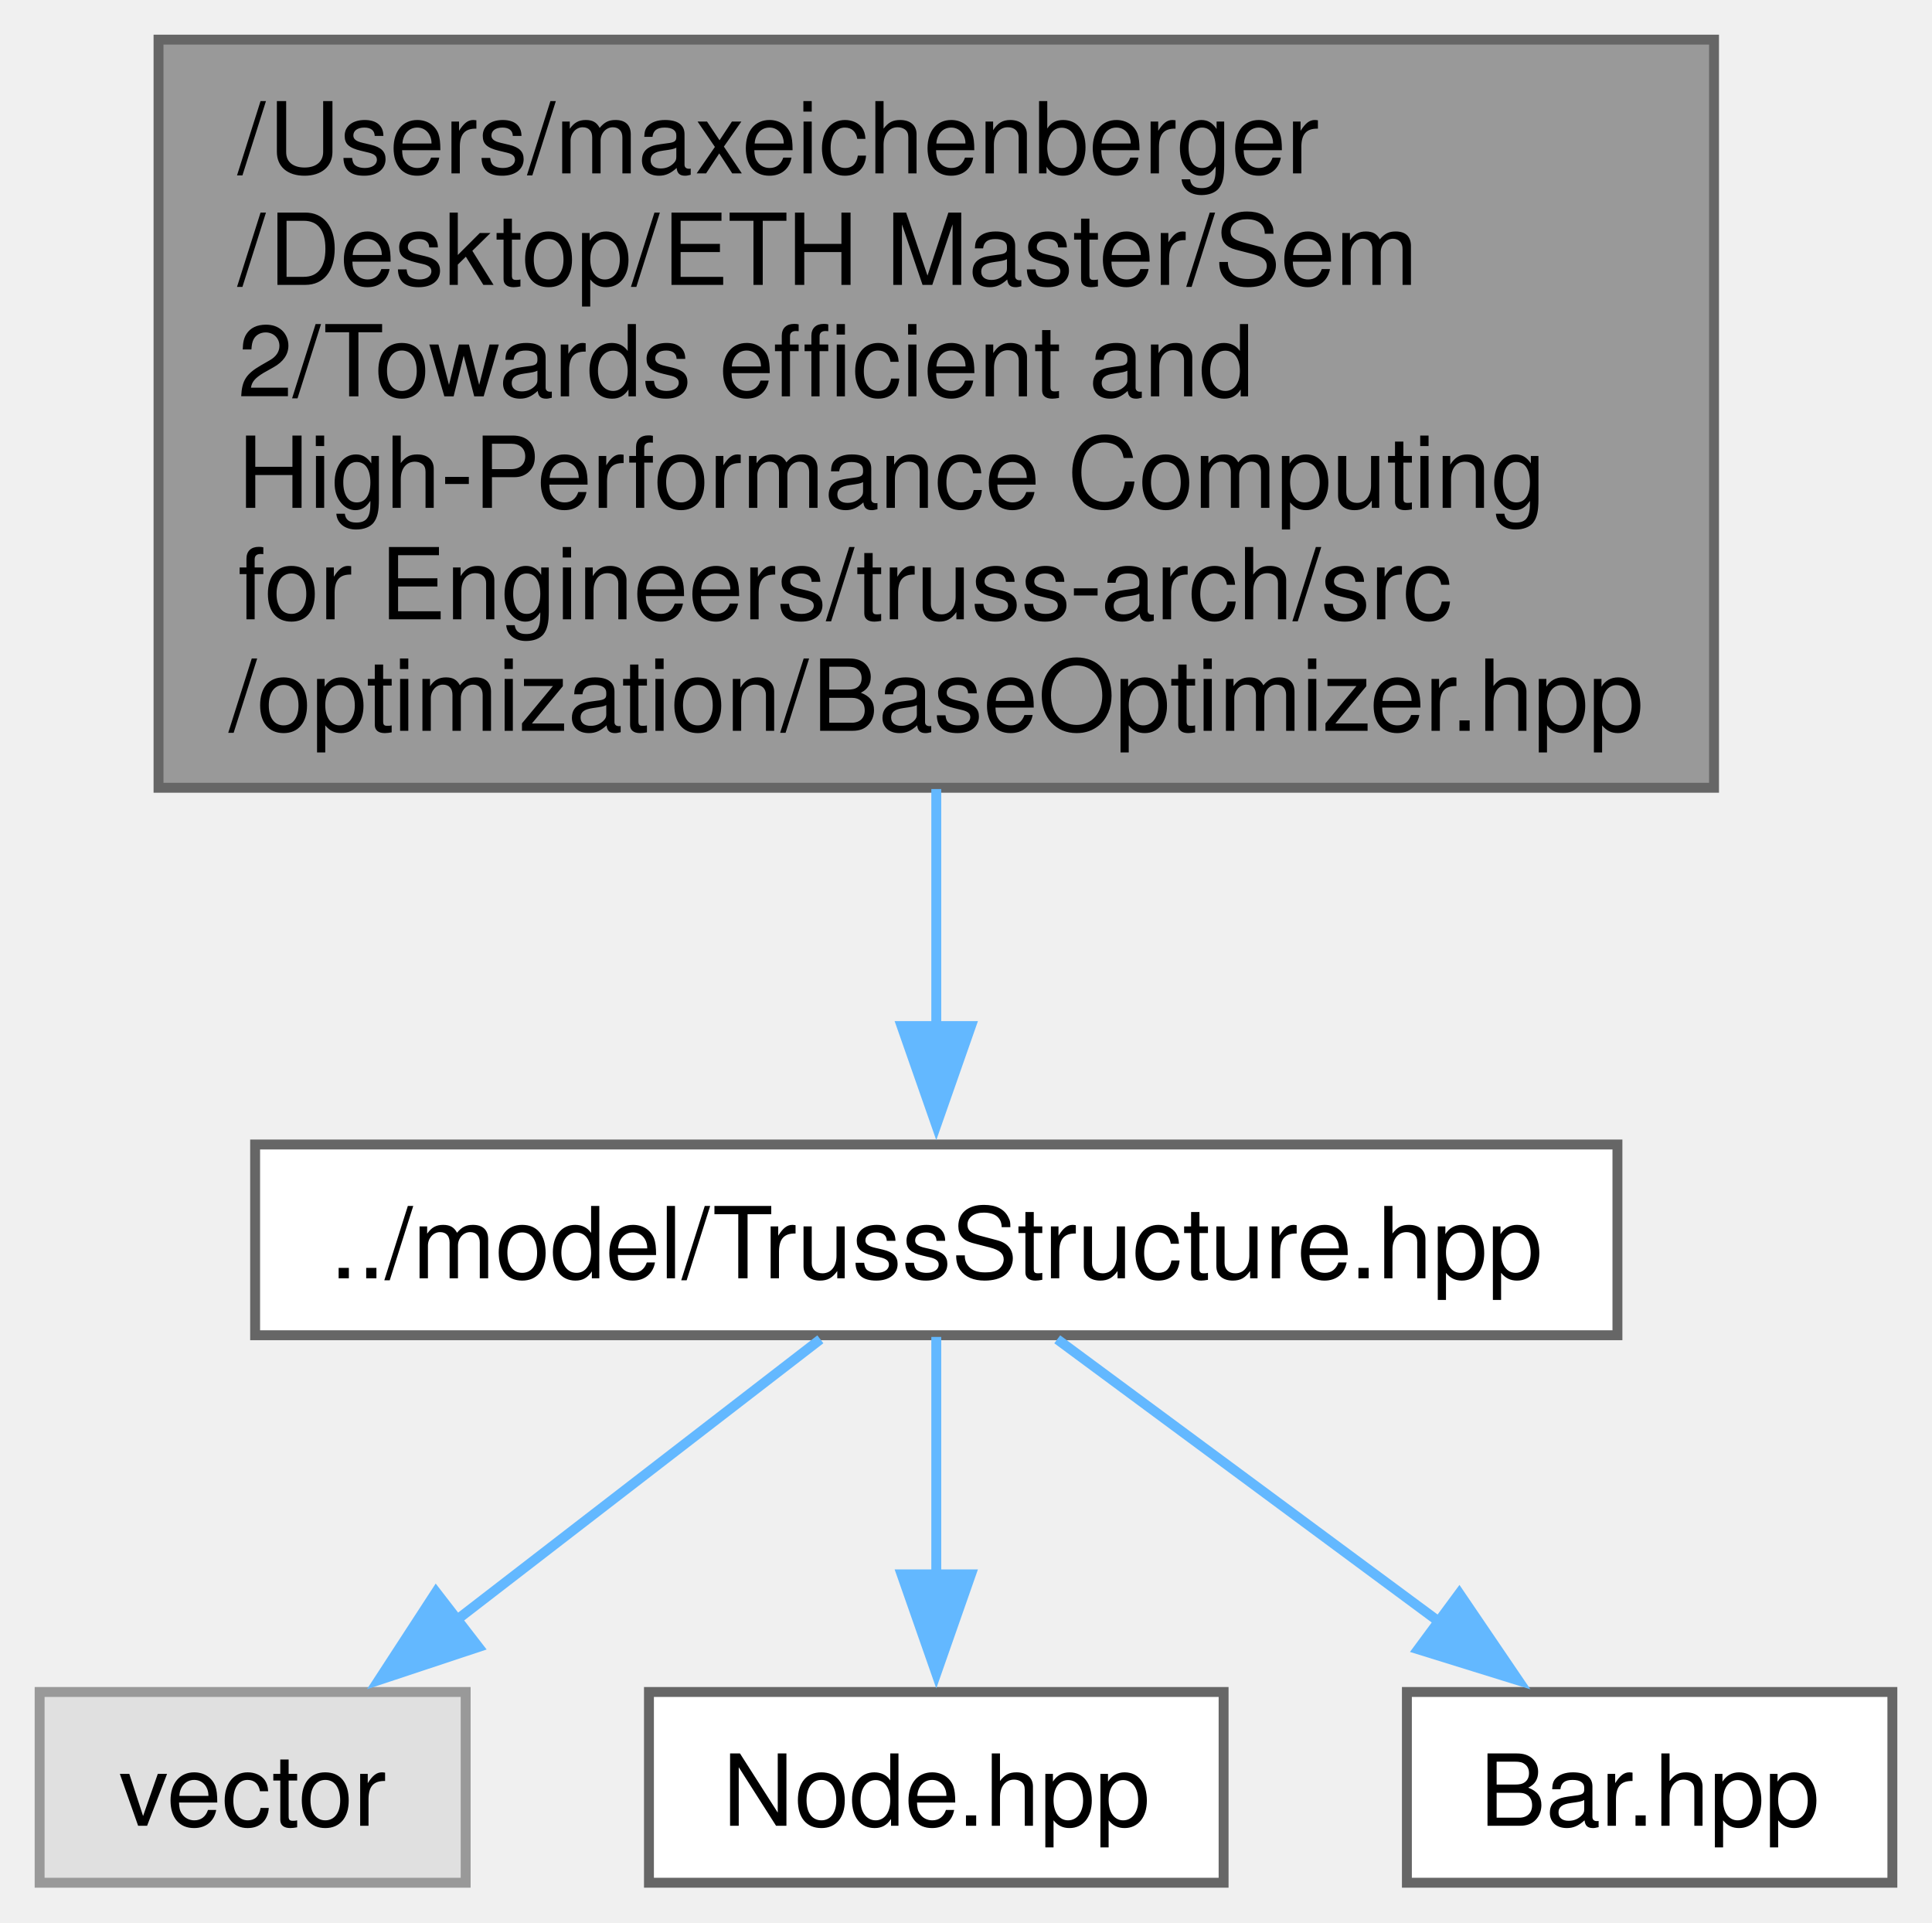
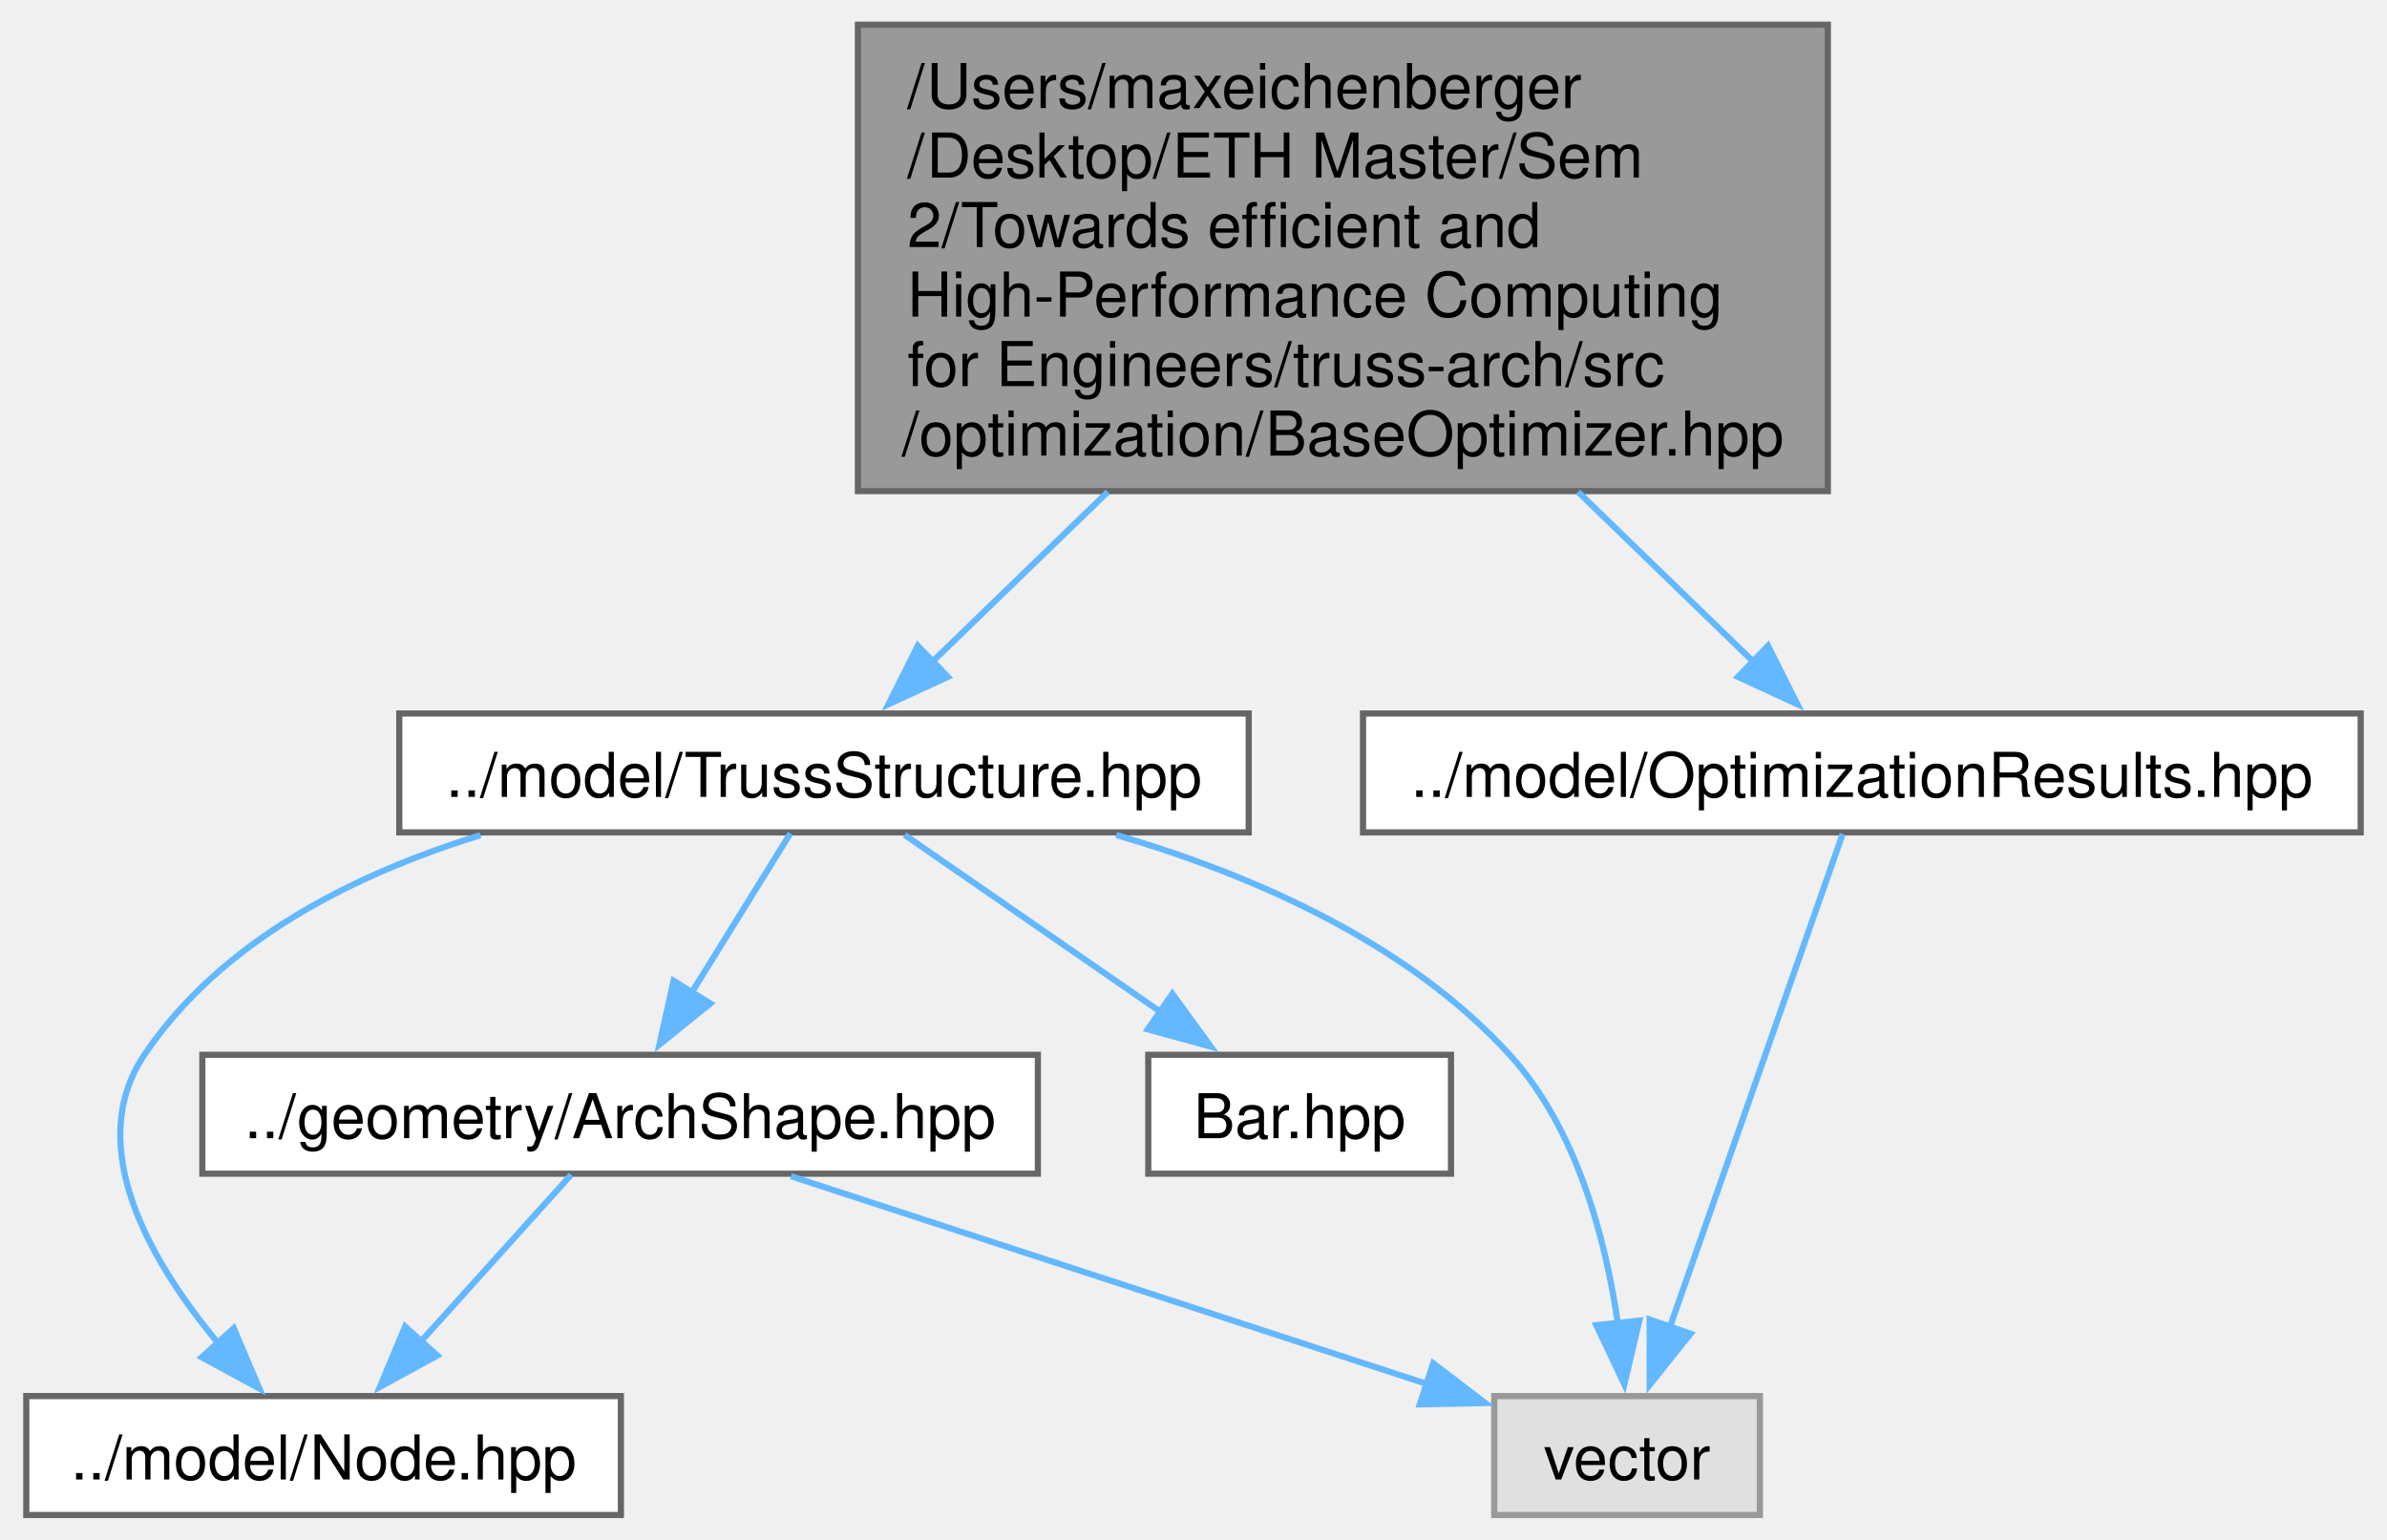
- <svg xmlns="http://www.w3.org/2000/svg" xmlns:xlink="http://www.w3.org/1999/xlink" width="195pt" height="194pt" viewBox="0.00 0.00 195.00 194.00">
-   <g id="graph0" class="graph" transform="scale(1 1) rotate(0) translate(4 190)">
+ <svg xmlns="http://www.w3.org/2000/svg" xmlns:xlink="http://www.w3.org/1999/xlink" width="386pt" height="249pt" viewBox="0.00 0.00 385.88 249.25">
+   <g id="graph0" class="graph" transform="scale(1 1) rotate(0) translate(4 245.25)">
    <g id="Node000001" class="node">
      <g id="a_Node000001">
        <a xlink:title=" ">
-           <polygon fill="#999999" stroke="#666666" points="169,-186 12,-186 12,-110.5 169,-110.5 169,-186" />
-           <text text-anchor="start" x="20" y="-172.5" font-family="Helvetica,sans-Serif" font-size="10.00">/Users/maxeichenberger</text>
-           <text text-anchor="start" x="20" y="-161.25" font-family="Helvetica,sans-Serif" font-size="10.00">/Desktop/ETH Master/Sem</text>
-           <text text-anchor="start" x="20" y="-150" font-family="Helvetica,sans-Serif" font-size="10.00"> 2/Towards efficient and</text>
-           <text text-anchor="start" x="20" y="-138.75" font-family="Helvetica,sans-Serif" font-size="10.00"> High-Performance Computing</text>
-           <text text-anchor="start" x="20" y="-127.5" font-family="Helvetica,sans-Serif" font-size="10.00"> for Engineers/truss-arch/src</text>
-           <text text-anchor="middle" x="90.5" y="-116.25" font-family="Helvetica,sans-Serif" font-size="10.00">/optimization/BaseOptimizer.hpp</text>
+           <polygon fill="#999999" stroke="#666666" points="291.62,-241.25 134.62,-241.25 134.62,-165.75 291.62,-165.75 291.62,-241.25" />
+           <text text-anchor="start" x="142.62" y="-227.75" font-family="Helvetica,sans-Serif" font-size="10.00">/Users/maxeichenberger</text>
+           <text text-anchor="start" x="142.62" y="-216.5" font-family="Helvetica,sans-Serif" font-size="10.00">/Desktop/ETH Master/Sem</text>
+           <text text-anchor="start" x="142.62" y="-205.25" font-family="Helvetica,sans-Serif" font-size="10.00"> 2/Towards efficient and</text>
+           <text text-anchor="start" x="142.62" y="-194" font-family="Helvetica,sans-Serif" font-size="10.00"> High-Performance Computing</text>
+           <text text-anchor="start" x="142.62" y="-182.75" font-family="Helvetica,sans-Serif" font-size="10.00"> for Engineers/truss-arch/src</text>
+           <text text-anchor="middle" x="213.12" y="-171.5" font-family="Helvetica,sans-Serif" font-size="10.00">/optimization/BaseOptimizer.hpp</text>
        </a>
      </g>
    </g>
    <g id="Node000002" class="node">
      <g id="a_Node000002">
        <a xlink:href="_truss_structure_8hpp.html" target="_top" xlink:title=" ">
-           <polygon fill="white" stroke="#666666" points="159.25,-74.5 21.75,-74.5 21.75,-55.25 159.25,-55.25 159.25,-74.5" />
-           <text text-anchor="middle" x="90.5" y="-61" font-family="Helvetica,sans-Serif" font-size="10.00">../model/TrussStructure.hpp</text>
+           <polygon fill="white" stroke="#666666" points="197.88,-129.75 60.38,-129.75 60.38,-110.5 197.88,-110.5 197.88,-129.75" />
+           <text text-anchor="middle" x="129.12" y="-116.25" font-family="Helvetica,sans-Serif" font-size="10.00">../model/TrussStructure.hpp</text>
        </a>
      </g>
    </g>
    <g id="edge1_Node000001_Node000002" class="edge">
      <g id="a_edge1_Node000001_Node000002">
        <a xlink:title=" ">
-           <path fill="none" stroke="#63b8ff" d="M90.5,-110.37C90.5,-102.07 90.5,-93.55 90.5,-86.22" />
-           <polygon fill="#63b8ff" stroke="#63b8ff" points="94,-86.45 90.5,-76.45 87,-86.45 94,-86.45" />
+           <path fill="none" stroke="#63b8ff" d="M175.06,-165.62C165.11,-155.99 154.87,-146.06 146.59,-138.04" />
+           <polygon fill="#63b8ff" stroke="#63b8ff" points="149.18,-135.68 139.56,-131.24 144.31,-140.71 149.18,-135.68" />
+         </a>
+       </g>
+     </g>
+     <g id="Node000007" class="node">
+       <g id="a_Node000007">
+         <a xlink:href="_optimization_results_8hpp.html" target="_top" xlink:title=" ">
+           <polygon fill="white" stroke="#666666" points="377.88,-129.75 216.38,-129.75 216.38,-110.5 377.88,-110.5 377.88,-129.75" />
+           <text text-anchor="middle" x="297.12" y="-116.25" font-family="Helvetica,sans-Serif" font-size="10.00">../model/OptimizationResults.hpp</text>
+         </a>
+       </g>
+     </g>
+     <g id="edge8_Node000001_Node000007" class="edge">
+       <g id="a_edge8_Node000001_Node000007">
+         <a xlink:title=" ">
+           <path fill="none" stroke="#63b8ff" d="M251.19,-165.62C261.14,-155.99 271.38,-146.06 279.66,-138.04" />
+           <polygon fill="#63b8ff" stroke="#63b8ff" points="281.94,-140.71 286.69,-131.24 277.07,-135.68 281.94,-140.71" />
        </a>
      </g>
    </g>
    <g id="Node000003" class="node">
      <g id="a_Node000003">
        <a xlink:title=" ">
-           <polygon fill="#e0e0e0" stroke="#999999" points="43,-19.25 0,-19.25 0,0 43,0 43,-19.25" />
-           <text text-anchor="middle" x="21.5" y="-5.75" font-family="Helvetica,sans-Serif" font-size="10.00">vector</text>
+           <polygon fill="#e0e0e0" stroke="#999999" points="280.62,-19.25 237.62,-19.25 237.62,0 280.62,0 280.62,-19.25" />
+           <text text-anchor="middle" x="259.12" y="-5.75" font-family="Helvetica,sans-Serif" font-size="10.00">vector</text>
        </a>
      </g>
    </g>
    <g id="edge2_Node000002_Node000003" class="edge">
      <g id="a_edge2_Node000002_Node000003">
        <a xlink:title=" ">
-           <path fill="none" stroke="#63b8ff" d="M78.8,-54.84C68.72,-47.07 53.96,-35.67 41.94,-26.4" />
-           <polygon fill="#63b8ff" stroke="#63b8ff" points="44.29,-23.79 34.23,-20.45 40.01,-29.33 44.29,-23.79" />
+           <path fill="none" stroke="#63b8ff" d="M176.45,-110.08C198.54,-103.61 223.55,-92.69 240.12,-74.5 250.98,-62.58 255.65,-44.71 257.65,-30.9" />
+           <polygon fill="#63b8ff" stroke="#63b8ff" points="261.11,-31.47 258.68,-21.15 254.15,-30.73 261.11,-31.47" />
        </a>
      </g>
    </g>
    <g id="Node000004" class="node">
      <g id="a_Node000004">
-         <a xlink:href="_node_8hpp.html" target="_top" xlink:title=" ">
-           <polygon fill="white" stroke="#666666" points="119.5,-19.25 61.5,-19.25 61.5,0 119.5,0 119.5,-19.25" />
-           <text text-anchor="middle" x="90.5" y="-5.75" font-family="Helvetica,sans-Serif" font-size="10.00">Node.hpp</text>
+         <a xlink:href="_arch_shape_8hpp.html" target="_top" xlink:title=" ">
+           <polygon fill="white" stroke="#666666" points="163.75,-74.5 28.5,-74.5 28.5,-55.25 163.75,-55.25 163.75,-74.5" />
+           <text text-anchor="middle" x="96.12" y="-61" font-family="Helvetica,sans-Serif" font-size="10.00">../geometry/ArchShape.hpp</text>
        </a>
      </g>
    </g>
    <g id="edge3_Node000002_Node000004" class="edge">
      <g id="a_edge3_Node000002_Node000004">
        <a xlink:title=" ">
-           <path fill="none" stroke="#63b8ff" d="M90.5,-55.08C90.5,-48.57 90.5,-39.42 90.5,-31.12" />
-           <polygon fill="#63b8ff" stroke="#63b8ff" points="94,-31.12 90.5,-21.12 87,-31.12 94,-31.12" />
+           <path fill="none" stroke="#63b8ff" d="M123.68,-110.33C119.35,-103.36 113.16,-93.37 107.74,-84.62" />
+           <polygon fill="#63b8ff" stroke="#63b8ff" points="110.73,-82.8 102.49,-76.15 104.78,-86.49 110.73,-82.8" />
        </a>
      </g>
    </g>
    <g id="Node000005" class="node">
      <g id="a_Node000005">
-         <a xlink:href="_bar_8hpp.html" target="_top" xlink:title=" ">
-           <polygon fill="white" stroke="#666666" points="187,-19.25 138,-19.25 138,0 187,0 187,-19.25" />
-           <text text-anchor="middle" x="162.5" y="-5.75" font-family="Helvetica,sans-Serif" font-size="10.00">Bar.hpp</text>
+         <a xlink:href="_node_8hpp.html" target="_top" xlink:title=" ">
+           <polygon fill="white" stroke="#666666" points="96.25,-19.25 0,-19.25 0,0 96.25,0 96.25,-19.25" />
+           <text text-anchor="middle" x="48.12" y="-5.75" font-family="Helvetica,sans-Serif" font-size="10.00">../model/Node.hpp</text>
        </a>
      </g>
    </g>
-     <g id="edge4_Node000002_Node000005" class="edge">
-       <g id="a_edge4_Node000002_Node000005">
+     <g id="edge6_Node000002_Node000005" class="edge">
+       <g id="a_edge6_Node000002_Node000005">
        <a xlink:title=" ">
-           <path fill="none" stroke="#63b8ff" d="M102.71,-54.84C113.33,-46.99 128.94,-35.45 141.54,-26.12" />
-           <polygon fill="#63b8ff" stroke="#63b8ff" points="143.29,-29.19 149.25,-20.42 139.13,-23.56 143.29,-29.19" />
+           <path fill="none" stroke="#63b8ff" d="M73.52,-110.05C52.88,-103.69 31.5,-92.88 19.12,-74.5 9.18,-59.73 20.06,-40.99 31.22,-27.63" />
+           <polygon fill="#63b8ff" stroke="#63b8ff" points="33.58,-30.24 37.72,-20.48 28.4,-25.53 33.58,-30.24" />
+         </a>
+       </g>
+     </g>
+     <g id="Node000006" class="node">
+       <g id="a_Node000006">
+         <a xlink:href="_bar_8hpp.html" target="_top" xlink:title=" ">
+           <polygon fill="white" stroke="#666666" points="230.62,-74.5 181.62,-74.5 181.62,-55.25 230.62,-55.25 230.62,-74.5" />
+           <text text-anchor="middle" x="206.12" y="-61" font-family="Helvetica,sans-Serif" font-size="10.00">Bar.hpp</text>
+         </a>
+       </g>
+     </g>
+     <g id="edge7_Node000002_Node000006" class="edge">
+       <g id="a_edge7_Node000002_Node000006">
+         <a xlink:title=" ">
+           <path fill="none" stroke="#63b8ff" d="M142.19,-110.09C153.58,-102.21 170.35,-90.61 183.86,-81.27" />
+           <polygon fill="#63b8ff" stroke="#63b8ff" points="185.52,-84.38 191.75,-75.81 181.54,-78.62 185.52,-84.38" />
+         </a>
+       </g>
+     </g>
+     <g id="edge5_Node000004_Node000003" class="edge">
+       <g id="a_edge5_Node000004_Node000003">
+         <a xlink:title=" ">
+           <path fill="none" stroke="#63b8ff" d="M123.78,-54.84C152.29,-45.53 196.71,-31.01 226.82,-21.18" />
+           <polygon fill="#63b8ff" stroke="#63b8ff" points="227.74,-24.56 236.16,-18.13 225.57,-17.91 227.74,-24.56" />
+         </a>
+       </g>
+     </g>
+     <g id="edge4_Node000004_Node000005" class="edge">
+       <g id="a_edge4_Node000004_Node000005">
+         <a xlink:title=" ">
+           <path fill="none" stroke="#63b8ff" d="M88.2,-55.08C81.57,-47.73 71.91,-37.01 63.74,-27.94" />
+           <polygon fill="#63b8ff" stroke="#63b8ff" points="66.53,-25.82 57.24,-20.73 61.33,-30.5 66.53,-25.82" />
+         </a>
+       </g>
+     </g>
+     <g id="edge9_Node000007_Node000003" class="edge">
+       <g id="a_edge9_Node000007_Node000003">
+         <a xlink:title=" ">
+           <path fill="none" stroke="#63b8ff" d="M294.02,-110.25C287.95,-92.92 274.4,-54.23 266.08,-30.49" />
+           <polygon fill="#63b8ff" stroke="#63b8ff" points="269.39,-29.34 262.78,-21.06 262.78,-31.65 269.39,-29.34" />
        </a>
      </g>
    </g>
  </g>
</svg>
